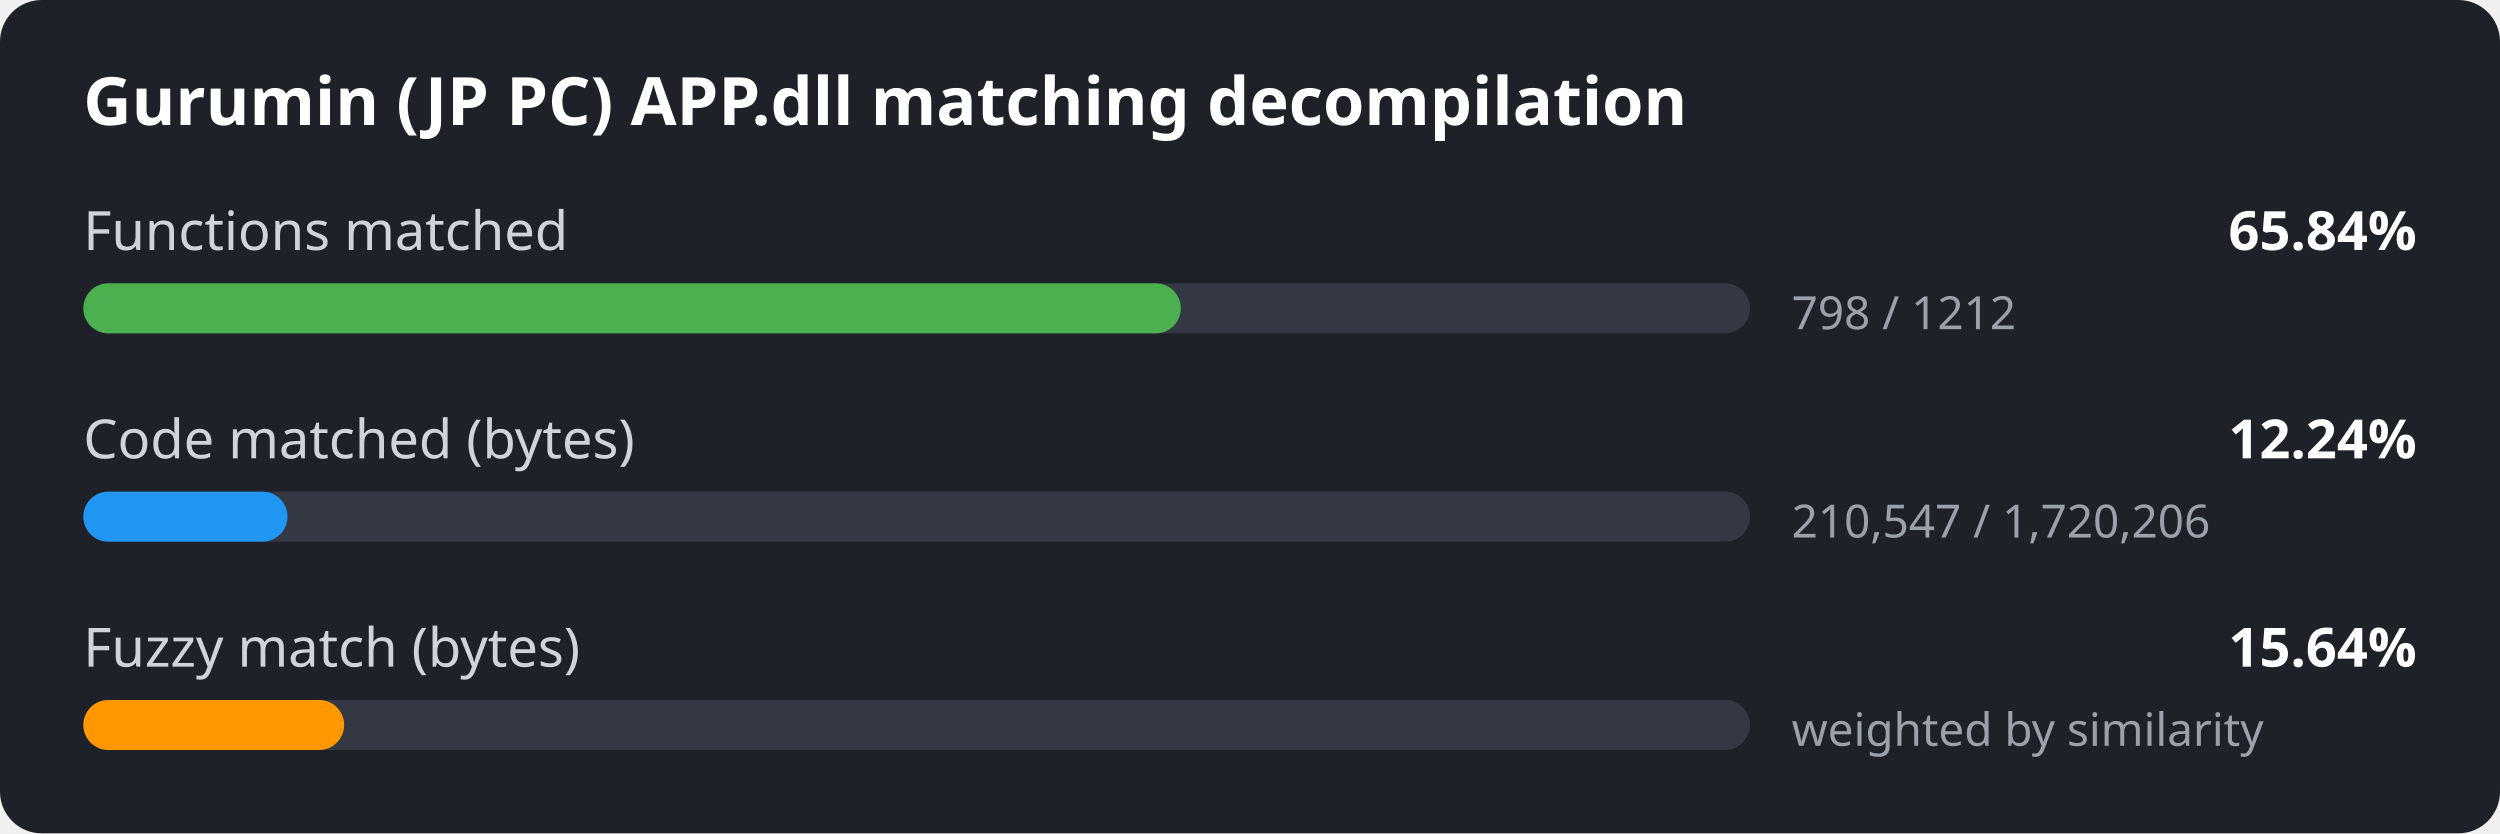
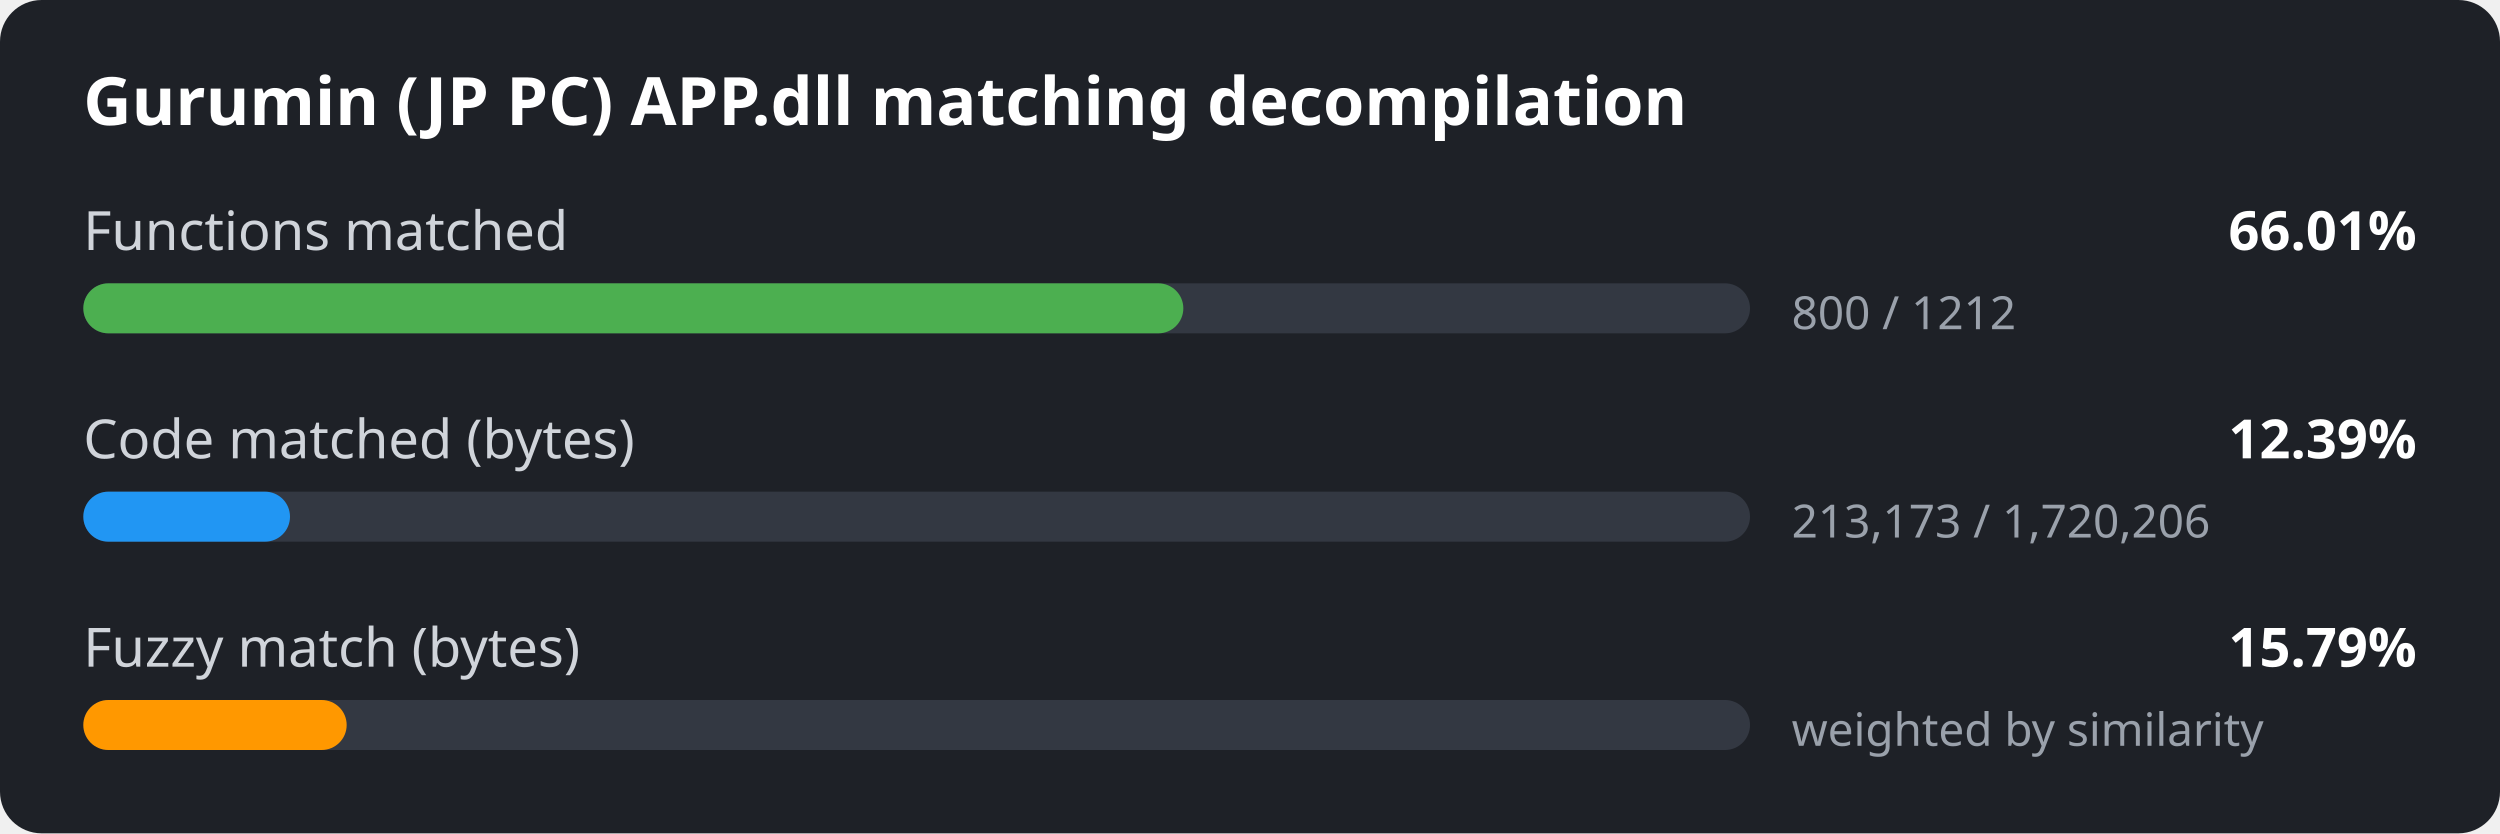
<svg xmlns="http://www.w3.org/2000/svg" width="600" height="200" viewBox="0 0 600 200">
  <style>
.bg { fill: #1e2127; }
.title { font: 600 16px sans-serif; fill: #ffffff; }
.label { font: 13px sans-serif; fill: #d0d4da; }
.value { font: 600 13px sans-serif; fill: #ffffff; }
.detail { font: 11px sans-serif; fill: #9aa1ab; }
.track { fill: #333842; }
</style>
  <rect width="600" height="200" rx="10" class="bg" />
  <text x="20" y="30" class="title">Gurumin (JP PC) APP.dll matching decompilation</text>
  <text x="20" y="60" class="label">Functions matched</text>
-   <text x="580" y="60" class="value" text-anchor="end">65.84%</text>
+   <text x="580" y="60" class="value" text-anchor="end">66.01%</text>
  <rect x="20" y="68" width="400" height="12" rx="6" class="track" />
-   <rect x="20" y="68" width="263.4" height="12" rx="6" fill="#4caf50" />
-   <text x="430" y="79" class="detail">798 / 1212</text>
+   <rect x="20" y="68" width="264.0" height="12" rx="6" fill="#4caf50" />
+   <text x="430" y="79" class="detail">800 / 1212</text>
  <text x="20" y="110" class="label">Code matched (bytes)</text>
-   <text x="580" y="110" class="value" text-anchor="end">12.24%</text>
+   <text x="580" y="110" class="value" text-anchor="end">12.39%</text>
  <rect x="20" y="118" width="400" height="12" rx="6" class="track" />
-   <rect x="20" y="118" width="49.0" height="12" rx="6" fill="#2196f3" />
-   <text x="430" y="129" class="detail">210,547 / 1,720,206</text>
+   <rect x="20" y="118" width="49.6" height="12" rx="6" fill="#2196f3" />
+   <text x="430" y="129" class="detail">213,173 / 1,720,206</text>
  <text x="20" y="160" class="label">Fuzzy match (bytes)</text>
-   <text x="580" y="160" class="value" text-anchor="end">15.64%</text>
+   <text x="580" y="160" class="value" text-anchor="end">15.79%</text>
  <rect x="20" y="168" width="400" height="12" rx="6" class="track" />
-   <rect x="20" y="168" width="62.6" height="12" rx="6" fill="#ff9800" />
+   <rect x="20" y="168" width="63.2" height="12" rx="6" fill="#ff9800" />
  <text x="430" y="179" class="detail">weighted by similarity</text>
</svg>
